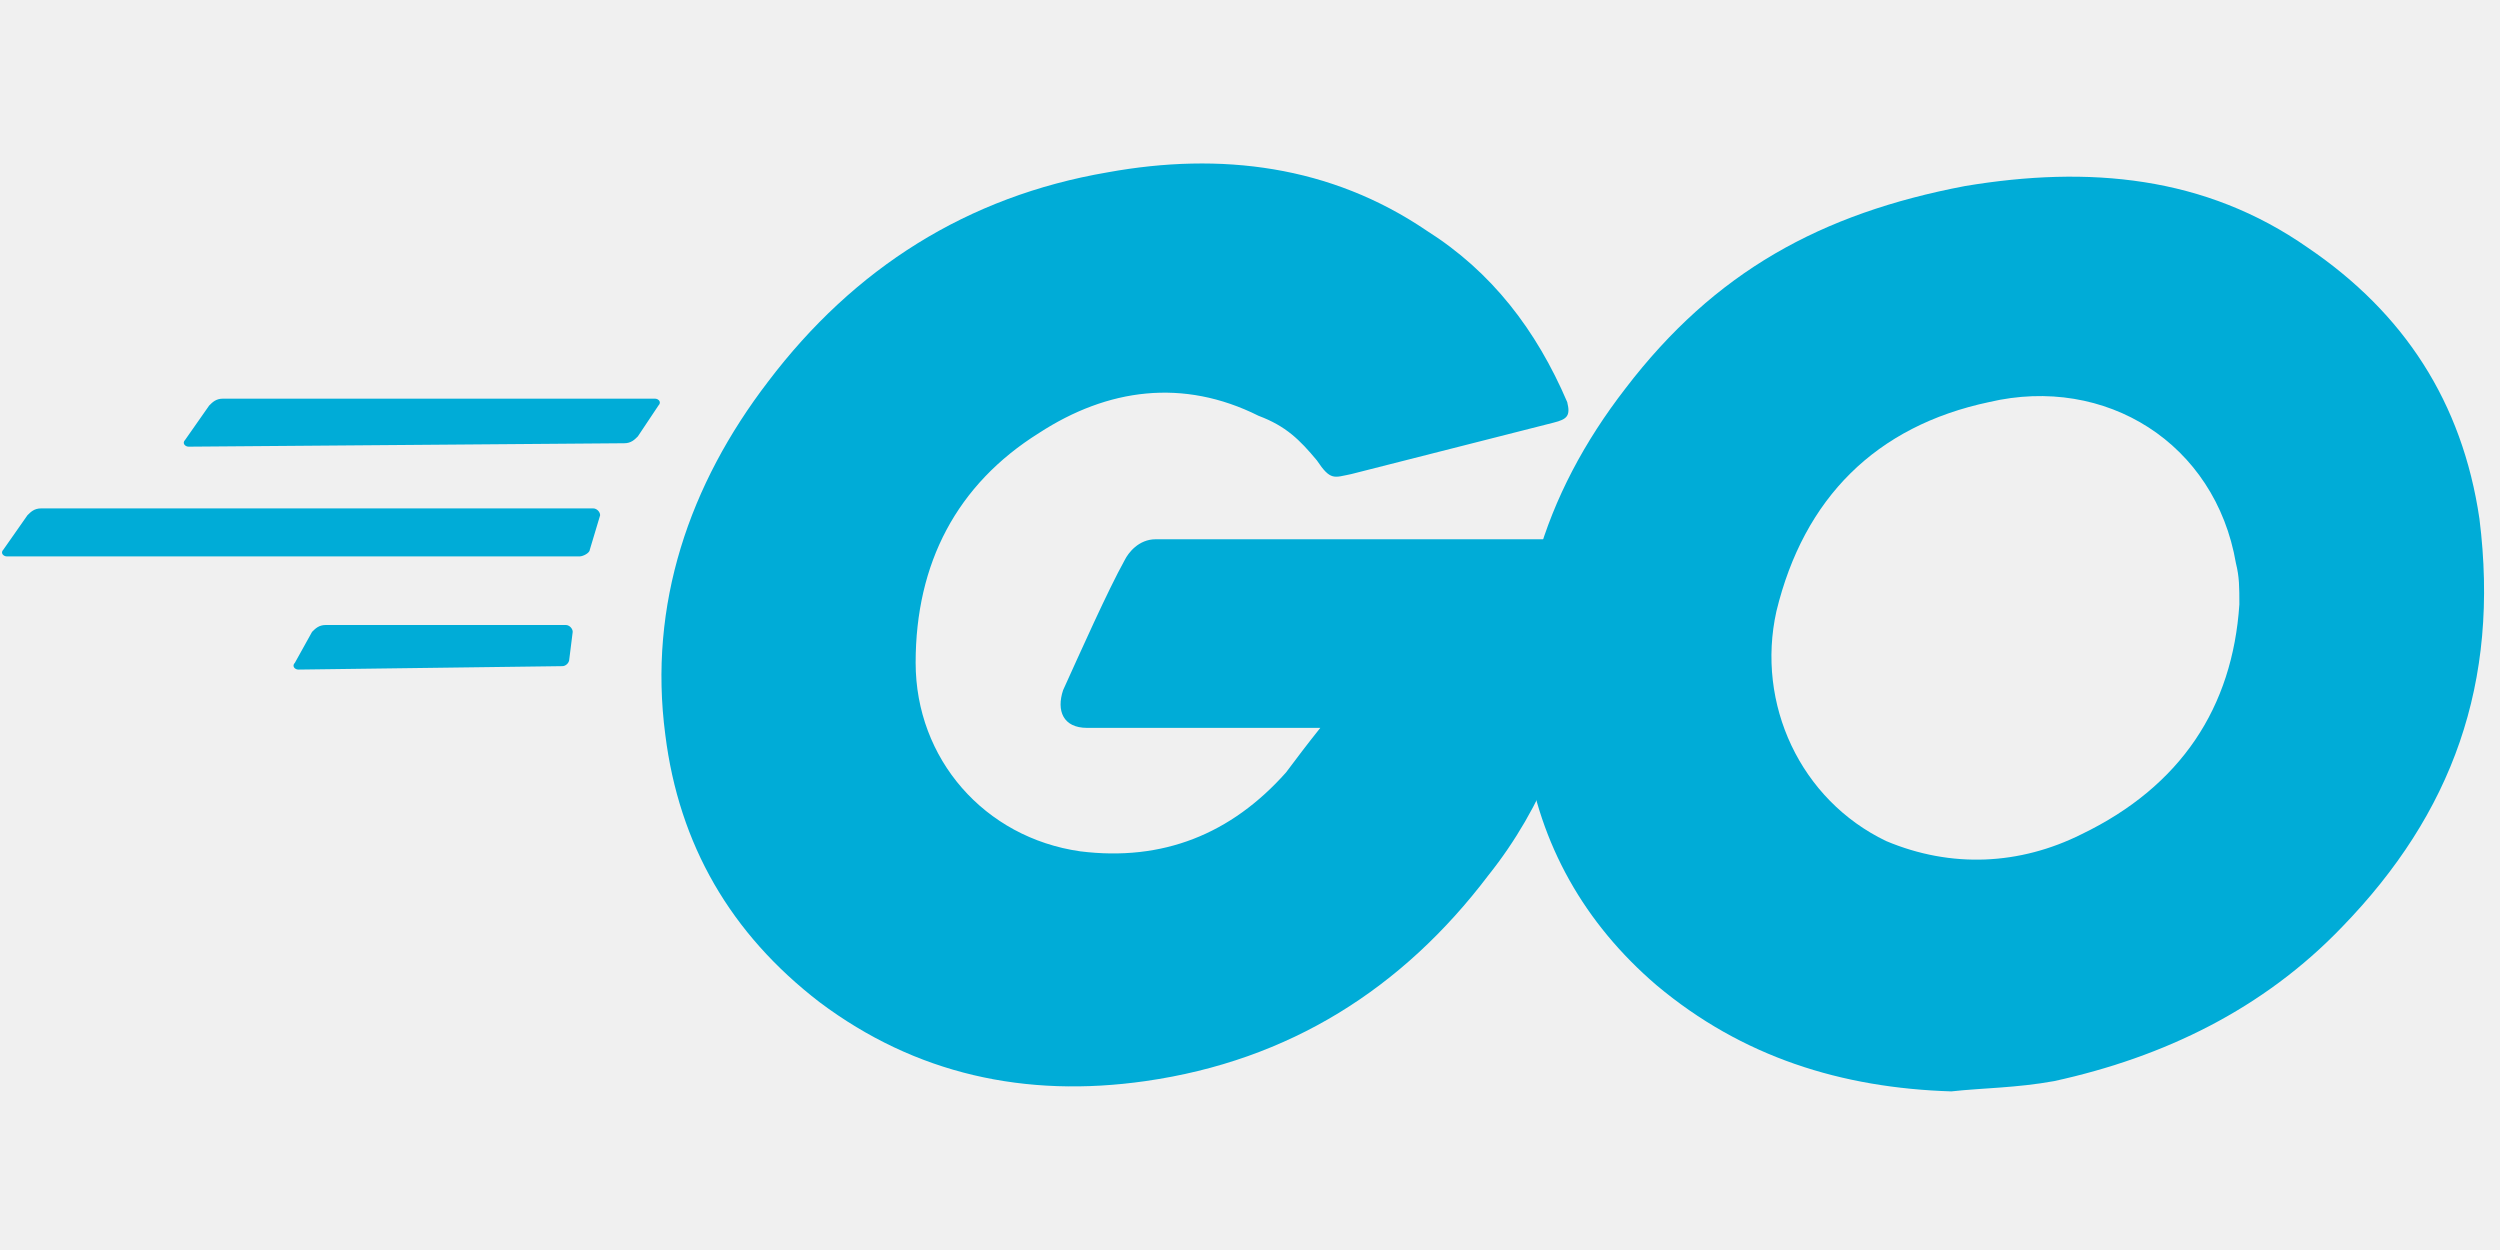
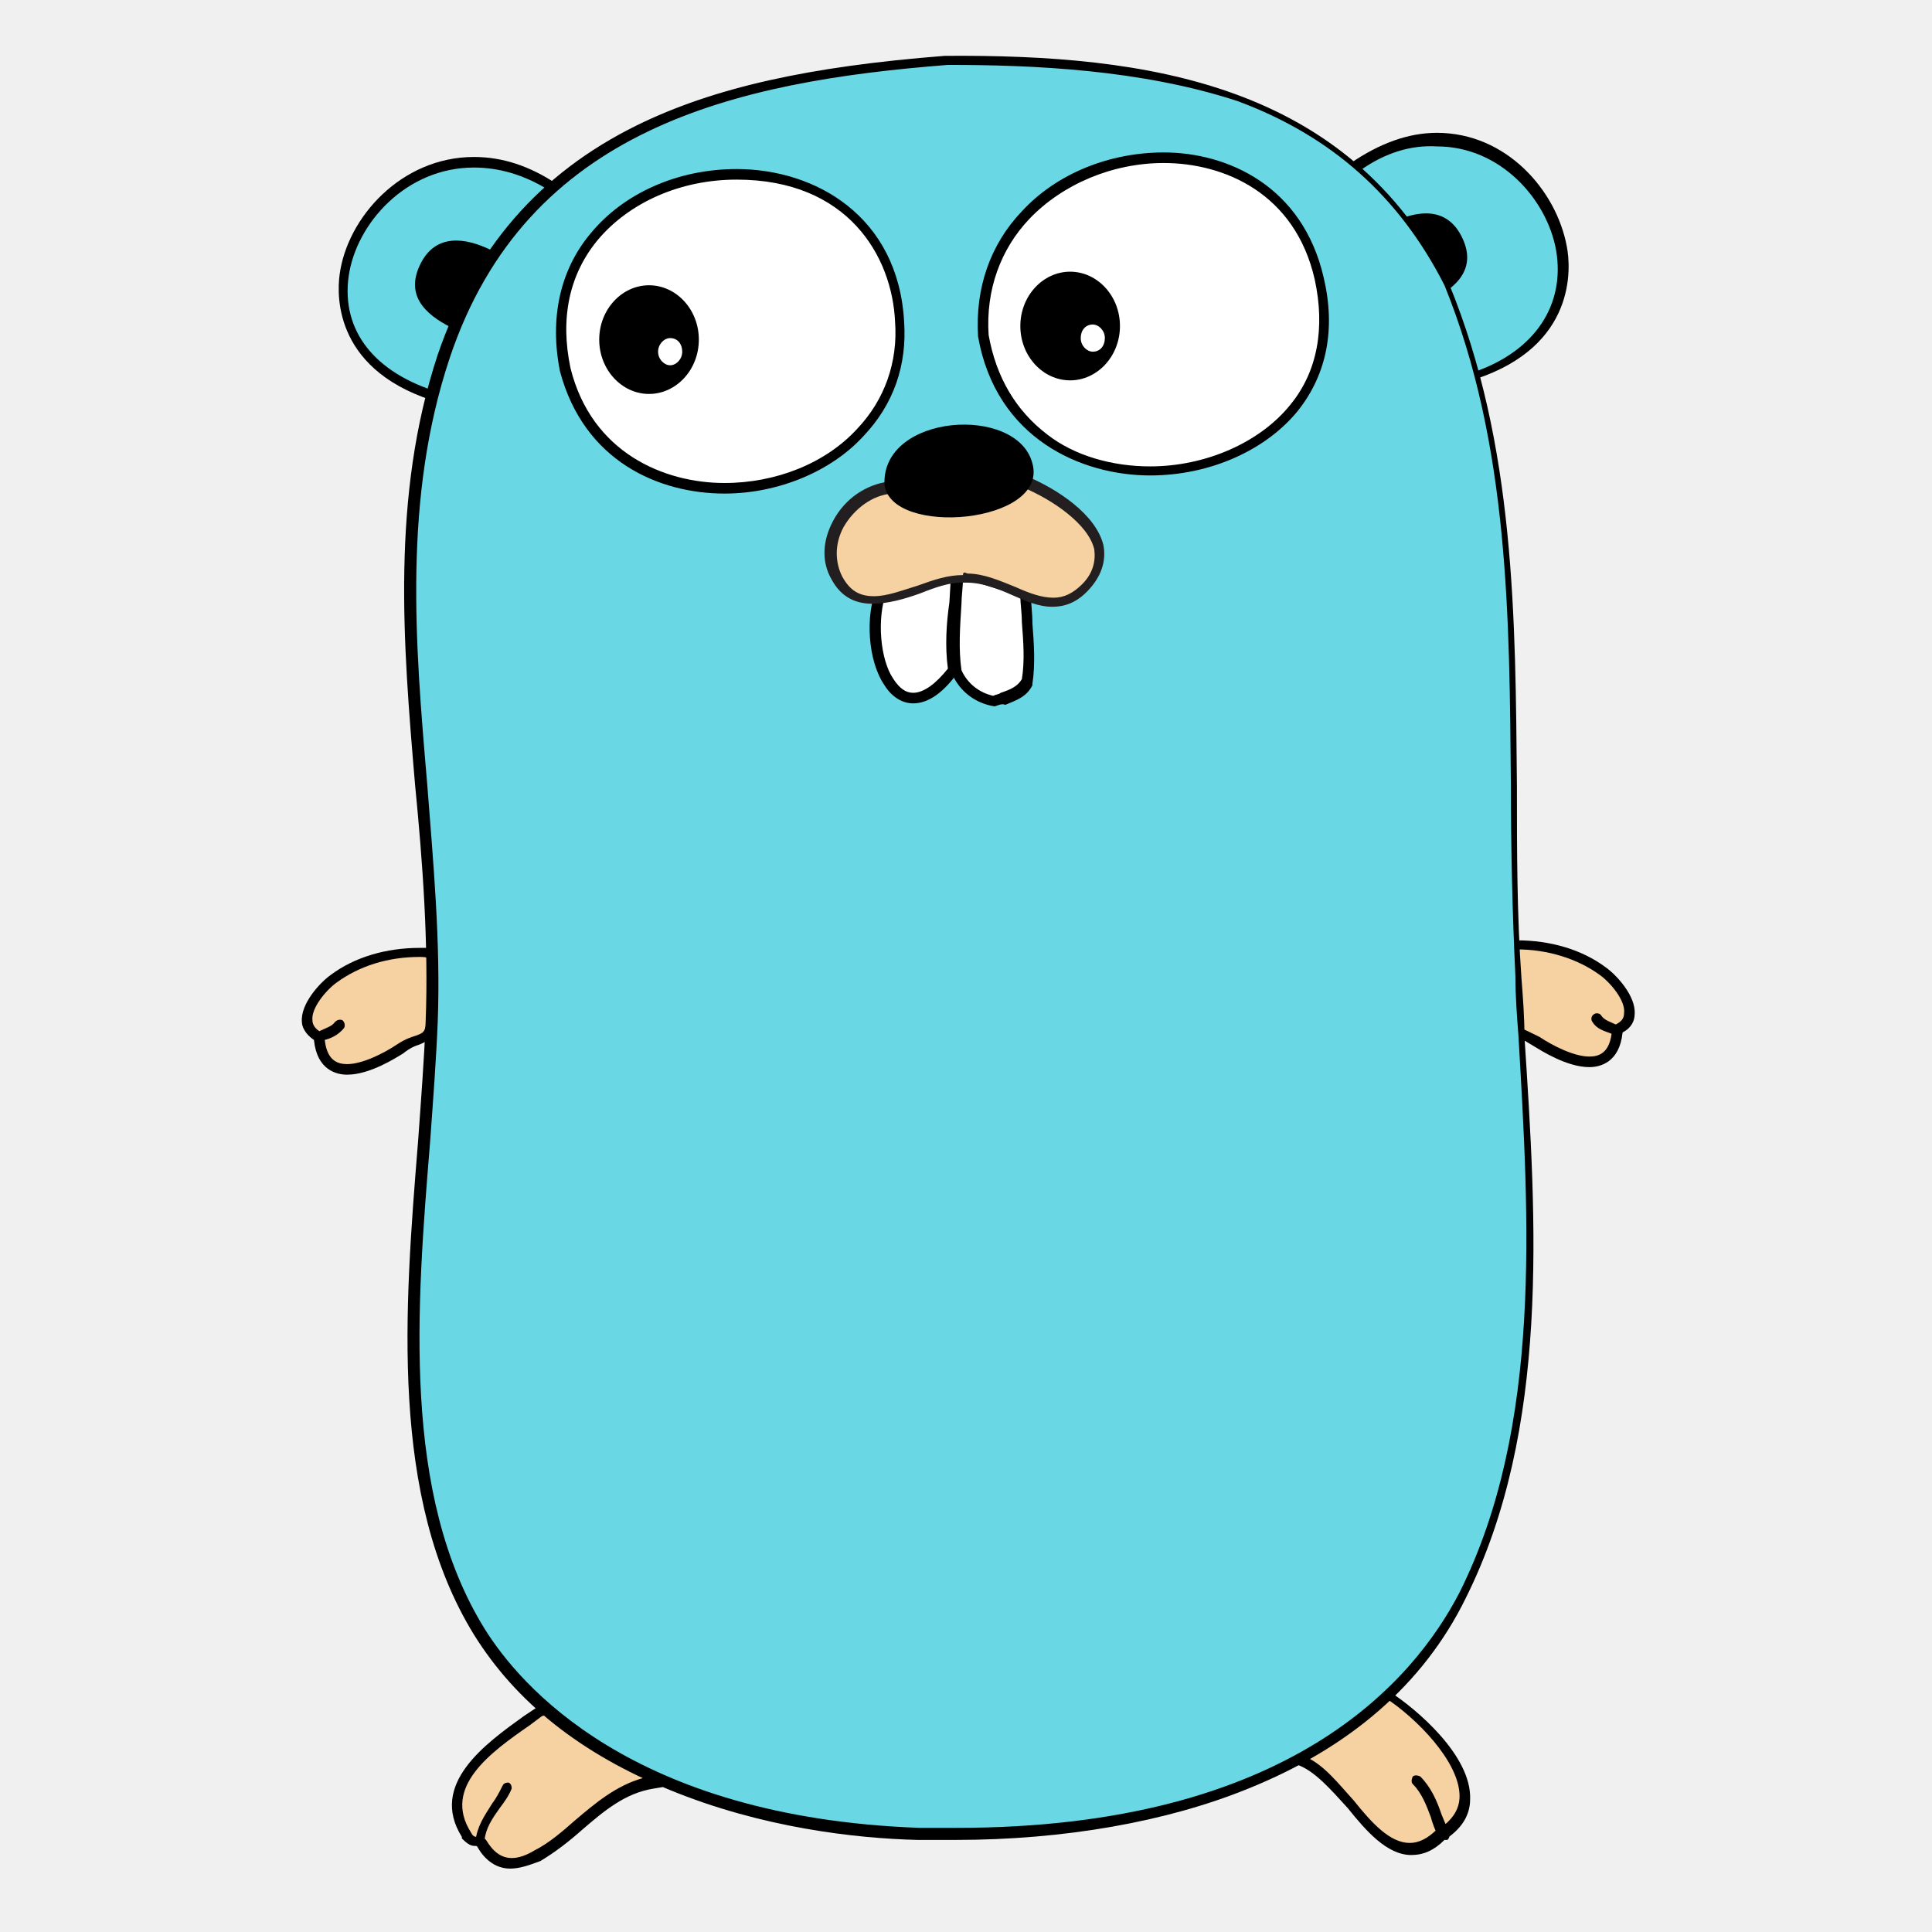
- <svg xmlns="http://www.w3.org/2000/svg" height="1250" viewBox="16.8 16.1 72.9 27.6" width="2500">
-   <switch>
-     <g fill="#00acd7">
-       <path d="m22.3 24.7c-.1 0-.2-.1-.1-.2l.7-1c.1-.1.2-.2.4-.2h12.6c.1 0 .2.1.1.2l-.6.9c-.1.1-.2.2-.4.2zm-5.3 3.2c-.1 0-.2-.1-.1-.2l.7-1c.1-.1.2-.2.4-.2h16.1c.1 0 .2.1.2.2l-.3 1c0 .1-.2.2-.3.2zm8.5 3.3c-.1 0-.2-.1-.1-.2l.5-.9c.1-.1.2-.2.4-.2h7c.1 0 .2.1.2.2l-.1.8c0 .1-.1.2-.2.2zm36.6-7.2-5.9 1.5c-.5.1-.6.2-1-.4-.5-.6-.9-1-1.7-1.3-2.2-1.1-4.4-.8-6.4.5-2.4 1.5-3.6 3.8-3.6 6.7 0 2.8 2 5.1 4.8 5.5 2.4.3 4.4-.5 6-2.3.3-.4.6-.8 1-1.3h-6.8c-.7 0-.9-.5-.7-1.1.5-1.1 1.3-2.9 1.8-3.8.1-.2.4-.6.9-.6h12.8c-.1 1-.1 1.9-.2 2.9-.4 2.5-1.3 4.9-2.9 6.9-2.5 3.3-5.8 5.4-10 6-3.5.5-6.7-.2-9.5-2.3-2.6-2-4.1-4.6-4.5-7.8-.5-3.8.7-7.3 3-10.3 2.5-3.3 5.8-5.4 9.9-6.1 3.3-.6 6.5-.2 9.3 1.7 1.9 1.2 3.2 2.9 4.1 5 .1.4 0 .5-.4.6z" />
-       <path d="m73.7 43.5c-3.2-.1-6.1-1-8.6-3.1-2.1-1.8-3.4-4.1-3.8-6.8-.6-4 .5-7.5 2.9-10.6 2.6-3.4 5.7-5.1 9.9-5.9 3.6-.6 7-.3 10 1.8 2.8 1.9 4.5 4.5 5 7.9.6 4.8-.8 8.6-4 11.9-2.3 2.4-5.2 3.8-8.4 4.5-1.1.2-2.1.2-3 .3zm8.4-14.2c0-.5 0-.8-.1-1.2-.6-3.5-3.8-5.5-7.2-4.7-3.3.7-5.4 2.8-6.2 6.1-.6 2.7.7 5.5 3.2 6.7 1.9.8 3.9.7 5.7-.2 2.9-1.4 4.4-3.7 4.6-6.7z" />
-     </g>
-   </switch>
+ <svg xmlns="http://www.w3.org/2000/svg" xmlns:xlink="http://www.w3.org/1999/xlink" viewBox="0 0 128 128">
+   <defs>
+     <path id="go-original-a" d="M18.8 1h90.5v126H18.8z" />
+   </defs>
+   <clipPath id="go-original-b">
+     <use xlink:href="#go-original-a" overflow="visible" />
+   </clipPath>
+   <path fill-rule="evenodd" clip-rule="evenodd" fill="#F6D2A2" d="M21.1 68.7c.2 3.5 3.7 1.9 5.3.8 1.5-1.1 2-.2 2.1-2.3.1-1.4.2-2.7.2-4.1-2.3-.2-4.8.3-6.7 1.7-.9.7-2.8 3-.9 3.9" clip-path="url(#go-original-b)" />
+   <path d="M23 71.2c-.7 0-2-.3-2.2-2.3-.6-.4-.8-.9-.8-1.2-.1-1.2 1.2-2.6 1.9-3.1 1.6-1.2 3.7-1.8 5.9-1.8h1.3v.3c.1 1.1 0 2.2-.1 3.2 0 .3 0 .6-.1.9-.1 1.5-.4 1.7-1.1 2-.3.1-.6.2-1.1.6-.5.3-2.2 1.4-3.7 1.4zm4.8-7.8c-2.1 0-4 .6-5.5 1.7-.7.5-1.7 1.7-1.6 2.5 0 .3.2.6.6.8l.2.1v.2c.1 1.6.9 1.8 1.5 1.8 1 0 2.4-.7 3.3-1.3.6-.4 1-.5 1.3-.6.5-.2.6-.2.7-1.4 0-.3 0-.6.1-.9.1-.9.1-1.9.1-2.8-.3-.1-.5-.1-.7-.1z" clip-path="url(#go-original-b)" />
+   <path fill-rule="evenodd" clip-rule="evenodd" fill="#C6B198" d="M21.1 68.7c.5-.2 1.1-.3 1.4-.8" clip-path="url(#go-original-b)" />
+   <path d="M21.1 69c-.1 0-.3-.1-.3-.2-.1-.2 0-.4.2-.4.1 0 .2-.1.2-.1.4-.2.8-.3 1-.6.1-.1.3-.2.5-.1.1.1.2.3.1.5-.4.5-.9.7-1.3.8l-.2.1h-.2z" clip-path="url(#go-original-b)" />
+   <path fill-rule="evenodd" clip-rule="evenodd" fill="#6AD7E5" d="M29.3 26.4c-13.6-3.8-3.5-21.1 7.4-14l-7.4 14z" clip-path="url(#go-original-b)" />
+   <path d="M29.5 26.8l-.3-.1c-7-2-6.9-7-6.7-8.5.5-3.8 4.1-7.8 8.9-7.8 1.9 0 3.7.6 5.5 1.8l.3.2-7.7 14.4zm1.9-15.7c-4.5 0-7.8 3.7-8.3 7.2-.5 3.6 1.7 6.4 6 7.7l7.1-13.5c-1.5-.9-3.1-1.4-4.8-1.4z" clip-path="url(#go-original-b)" />
+   <path fill-rule="evenodd" clip-rule="evenodd" fill="#6AD7E5" d="M89.6 11.1c10.7-7.5 20.5 9.5 8 13.8l-8-13.8z" clip-path="url(#go-original-b)" />
+   <path d="M97.5 25.3L89.2 11l.3-.2c1.9-1.3 3.8-2 5.7-2 4.6 0 7.9 3.8 8.6 7.5.3 1.5.6 6.6-6 8.8l-.3.2zm-7.4-14l7.7 13.3c3.9-1.4 5.9-4.4 5.3-8-.6-3.4-3.7-6.9-7.9-6.9-1.7-.1-3.4.4-5.1 1.6z" clip-path="url(#go-original-b)" />
+   <path fill-rule="evenodd" clip-rule="evenodd" fill="#F6D2A2" d="M92 112.3c2.7 1.7 7.7 6.8 3.6 9.3-3.9 3.6-6.1-4-9.6-5 1.5-2 3.4-3.9 6-4.3" clip-path="url(#go-original-b)" />
+   <path d="M93.5 122.9c-1.6 0-3-1.6-4.2-3.1-1.1-1.2-2.2-2.5-3.4-2.9l-.5-.1.3-.4c1.2-1.7 3.2-3.9 6.2-4.4h.1l.1.1c1.7 1.1 5.4 4.2 5.3 7.1 0 1.1-.6 2-1.7 2.7-.7.7-1.4 1-2.2 1zm-7-6.5c1.2.5 2.2 1.8 3.2 2.9 1.2 1.5 2.4 2.8 3.7 2.8.6 0 1.2-.3 1.8-.9h.1c.9-.6 1.4-1.3 1.4-2.2 0-2.3-2.9-5.2-4.9-6.5-1.8.5-3.6 1.7-5.3 3.9zm9.1 5.5c-.1 0-.2-.1-.3-.2-.2-.4-.4-.9-.5-1.3-.3-.8-.6-1.6-1.2-2.2-.1-.1-.1-.3 0-.5.1-.1.3-.1.5 0 .7.7 1.1 1.6 1.4 2.5l.5 1.2c.1.2 0 .4-.1.5h-.3z" clip-path="url(#go-original-b)" />
+   <path fill-rule="evenodd" clip-rule="evenodd" fill="#F6D2A2" d="M43.2 118.1c-3.2.5-5 3.4-7.7 4.9-2.5 1.5-3.5-.5-3.7-.9-.4-.2-.4.2-1-.4-2.3-3.7 2.4-6.4 4.9-8.2 3.5-.8 5.7 2.2 7.5 4.6" clip-path="url(#go-original-b)" />
+   <path d="M33.8 123.8c-1.3 0-2-1.1-2.2-1.5h-.1c-.3 0-.5-.1-.9-.5v-.1c-2.2-3.5 1.6-6.2 4.1-8l.9-.6h.2c.4-.1.7-.1 1.1-.1 3 0 4.9 2.6 6.5 4.7l.5.7-.6.1c-1.9.3-3.3 1.5-4.7 2.7-.9.8-1.8 1.5-2.8 2.1-.8.3-1.4.5-2 .5zm-2.2-2.1c.1 0 .2 0 .4.1h.1l.1.1c.2.3.7 1.2 1.7 1.2.5 0 1-.2 1.5-.5 1-.5 1.9-1.3 2.7-2 1.3-1.1 2.7-2.3 4.5-2.8-1.5-2-3.3-4.2-5.8-4.2-.3 0-.6 0-.9.1l-.8.6c-2.6 1.8-5.8 4.1-3.9 7.1.1.2.2.3.4.3zm.2.7c-.2 0-.4-.2-.3-.4.1-1 .6-1.7 1.1-2.5.3-.4.5-.8.7-1.2.1-.2.3-.2.4-.2.2.1.2.3.2.4-.2.5-.5.9-.8 1.3-.5.7-.9 1.3-1 2.1 0 .4-.1.5-.3.5z" clip-path="url(#go-original-b)" />
+   <path fill-rule="evenodd" clip-rule="evenodd" d="M29.9 21.7c-1.8-.9-3.1-2.2-2-4.3 1-1.9 2.9-1.7 4.7-.8l-2.7 5.1zm64.9-1.8c1.8-.9 3.1-2.2 2-4.3-1-1.9-2.9-1.7-4.7-.8l2.7 5.1z" clip-path="url(#go-original-b)" />
+   <path fill-rule="evenodd" clip-rule="evenodd" fill="#F6D2A2" d="M107.1 68.2c-.2 3.5-3.7 1.9-5.3.8-1.5-1.1-2-.2-2.1-2.3-.1-1.4-.2-2.7-.2-4.1 2.3-.2 4.8.3 6.7 1.7 1 .8 2.8 3 .9 3.9" clip-path="url(#go-original-b)" />
+   <path d="M105.3 70.7c-1.5 0-3.2-1.1-3.7-1.4-.5-.3-.8-.5-1.1-.6-.8-.3-1-.5-1.1-2 0-.3 0-.6-.1-.9-.1-1-.2-2.1-.1-3.2v-.3h1.3c2.2 0 4.3.6 5.9 1.8.7.5 2 1.9 1.9 3.1 0 .4-.2.9-.8 1.2-.2 2-1.5 2.3-2.2 2.3zM99.8 63c0 .9 0 1.9.1 2.8 0 .3 0 .6.1.9.1 1.2.2 1.2.7 1.4.3.1.7.3 1.3.6.9.6 2.3 1.3 3.3 1.3.6 0 1.4-.2 1.5-1.8V68l.2-.1c.4-.2.6-.4.6-.8.1-.8-.9-2-1.6-2.5-1.5-1.1-3.5-1.7-5.5-1.7-.2.1-.4.1-.7.1z" clip-path="url(#go-original-b)" />
+   <path fill-rule="evenodd" clip-rule="evenodd" fill="#C6B198" d="M107.1 68.2c-.5-.2-1.1-.3-1.4-.8" clip-path="url(#go-original-b)" />
+   <path d="M107.1 68.6h-.1l-.2-.1c-.5-.2-1-.3-1.3-.8-.1-.1-.1-.4.1-.5.1-.1.4-.1.5.1.2.3.6.4 1 .6.1 0 .2.1.2.1.2.1.3.3.2.4-.1.1-.3.2-.4.2z" clip-path="url(#go-original-b)" />
+   <path fill-rule="evenodd" clip-rule="evenodd" fill="#6AD7E5" d="M62.8 4c13.6 0 26.3 1.9 33 15 6 14.6 3.8 30.4 4.8 45.9.8 13.3 2.5 28.6-3.6 40.9-6.5 12.9-22.7 16.2-36 15.7-10.5-.4-23.1-3.8-29.1-13.4-6.9-11.2-3.7-27.9-3.2-40.4.6-14.8-4-29.7.9-44.1C34.5 8.5 48.1 5.1 62.8 4" clip-path="url(#go-original-b)" />
+   <path d="M63.3 121.9h-2.5c-4.1-.1-10.3-.8-16.4-3.3-5.9-2.4-10.2-5.8-13-10.3-5.6-9.1-4.6-21.6-3.7-32.7.2-2.8.4-5.4.5-7.9.2-5.2-.2-10.6-.7-15.7-.8-9.4-1.6-19.1 1.5-28.5 2.4-7 6.7-12 13.2-15.2 5.1-2.5 11.4-3.9 20.4-4.6C76 3.6 89.3 5.5 96 18.8c4.4 10.7 4.4 22.2 4.5 33.3 0 4.2 0 8.5.3 12.7.1 1.3.2 2.6.2 3.9.8 12.2 1.7 26-3.9 37.2-2.8 5.7-7.7 9.9-14.4 12.6-5.4 2.2-12.2 3.4-19.4 3.4zM62.8 4.3c-14.1 1.1-27.9 4.2-33 19.4-3.1 9.3-2.3 18.9-1.5 28.2.4 5.2.9 10.5.7 15.8-.1 2.5-.3 5.1-.5 7.9-.9 11-1.9 23.4 3.6 32.3 2.3 3.7 9.7 12.5 28.8 13.2h2.5c22.1 0 30.3-9.8 33.3-15.6 5.5-11 4.6-24.8 3.9-36.9-.1-1.3-.2-2.6-.2-3.9-.2-4.2-.3-8.5-.3-12.7-.1-11-.1-22.5-4.4-33.1C92.7 13 88.2 9 82 6.7c-6.4-2.1-13.6-2.4-19.2-2.4z" clip-path="url(#go-original-b)" />
+   <path fill-rule="evenodd" clip-rule="evenodd" fill="#fff" d="M65.2 22.2c2.4 14.2 25.6 10.4 22.3-3.9-3-12.8-23.1-9.2-22.3 3.9" clip-path="url(#go-original-b)" />
+   <path d="M76.2 31.5c-4.5 0-10.2-2.4-11.4-9.2-.2-3.2.8-6.1 2.9-8.3 2.3-2.5 5.8-3.9 9.4-3.9 4.2 0 9.2 2.2 10.6 8.3.8 3.4.2 6.4-1.7 8.8-2.1 2.6-5.8 4.3-9.8 4.3zm-10.7-9.3c.5 2.8 1.8 5 3.9 6.6 1.8 1.4 4.3 2.1 6.8 2.1 3.7 0 7.3-1.6 9.3-4.1 1.8-2.2 2.3-5.1 1.6-8.3-1.3-5.7-6-7.7-10-7.7-3.4 0-6.7 1.4-8.9 3.7-1.9 2-2.9 4.7-2.7 7.7z" clip-path="url(#go-original-b)" />
+   <path fill-rule="evenodd" clip-rule="evenodd" fill="#fff" d="M37.5 24.5c3.2 12.3 22.9 9.2 22.2-3.2-.9-14.8-25.3-12-22.2 3.2" clip-path="url(#go-original-b)" />
+   <path d="M48 32.7c-4.3 0-9.3-2.1-10.9-8.1-.7-3.5 0-6.7 2-9.1 2.2-2.7 5.8-4.3 9.7-4.3 5.2 0 10.7 3.1 11.1 10.1.2 2.9-.7 5.5-2.7 7.6-2.1 2.3-5.6 3.8-9.2 3.8zm.8-20.8c-3.7 0-7.1 1.5-9.2 4-1.9 2.3-2.5 5.2-1.8 8.5C39.2 30 44 32 48 32c3.4 0 6.7-1.3 8.8-3.6 1.8-1.9 2.7-4.4 2.5-7.1-.2-4.3-3.1-9.4-10.5-9.4z" clip-path="url(#go-original-b)" />
+   <path fill-rule="evenodd" clip-rule="evenodd" fill="#fff" d="M68 39.2c0 1.8.4 3.9.1 5.9-.5.9-1.4 1-2.2 1.3-1.1-.2-2-.9-2.5-1.9-.3-2.2.1-4.4.2-6.6l4.4 1.3z" clip-path="url(#go-original-b)" />
+   <path d="M65.9 46.8c-1.3-.2-2.3-1-2.8-2.1-.2-1.6-.1-3.1 0-4.6.1-.7.1-1.4.1-2.1v-.4l5.1 1.6v.2c0 .6.1 1.2.1 1.9.1 1.3.2 2.7 0 4v.1c-.4.8-1.1 1-1.8 1.3-.2-.1-.4 0-.7.1zm-2.2-2.4c.4.9 1.2 1.5 2.1 1.7.2-.1.4-.1.5-.2.6-.2 1.1-.4 1.4-.9.2-1.2.1-2.5 0-3.8 0-.6-.1-1.2-.1-1.7l-3.8-1.2c0 .6-.1 1.2-.1 1.7-.1 1.6-.2 3 0 4.4z" clip-path="url(#go-original-b)" />
+   <path fill-rule="evenodd" clip-rule="evenodd" d="M46.3 22.5c0 2-1.5 3.6-3.3 3.6-1.8 0-3.3-1.6-3.3-3.6s1.5-3.6 3.3-3.6c1.8 0 3.3 1.6 3.3 3.6" clip-path="url(#go-original-b)" />
+   <path fill-rule="evenodd" clip-rule="evenodd" fill="#fff" d="M45.2 23.3c0 .5-.4.9-.8.9s-.8-.4-.8-.9.4-.9.8-.9c.5 0 .8.4.8.9" clip-path="url(#go-original-b)" />
+   <path fill-rule="evenodd" clip-rule="evenodd" d="M74.2 21.6c0 2-1.5 3.6-3.3 3.6-1.8 0-3.3-1.6-3.3-3.6s1.5-3.6 3.3-3.6c1.8 0 3.3 1.6 3.3 3.6" clip-path="url(#go-original-b)" />
+   <path fill-rule="evenodd" clip-rule="evenodd" fill="#fff" d="M73.2 22.4c0 .5-.3.9-.8.9-.4 0-.8-.4-.8-.9s.3-.9.8-.9c.4 0 .8.4.8.9M58.4 39c-1.5 3.5.8 10.6 4.8 5.4-.3-2.2.1-4.4.2-6.6l-5 1.2z" clip-path="url(#go-original-b)" />
+   <path d="M60.5 46.6c-.7 0-1.4-.4-1.9-1.2-1.1-1.6-1.3-4.6-.5-6.5l.1-.2 5.5-1.4v.4l-.1 2.2c-.1 1.5-.2 2.9 0 4.4v.1l-.1.1c-1 1.4-2 2.1-3 2.1zm-1.8-7.3c-.6 1.7-.4 4.4.5 5.7.4.6.8.9 1.3.9.7 0 1.5-.6 2.3-1.6-.2-1.5-.1-3 .1-4.4l.1-1.7-4.3 1.1z" clip-path="url(#go-original-b)" />
+   <path fill-rule="evenodd" clip-rule="evenodd" fill="#F6D2A2" d="M58.9 32.2c-2.7.2-4.9 3.5-3.5 6 1.9 3.4 6-.3 8.6 0 3 .1 5.4 3.2 7.8.6 2.7-2.9-1.2-5.7-4.1-7l-8.8.4z" clip-path="url(#go-original-b)" />
+   <path fill="#231F20" d="M69.7 40.2c-.9 0-1.8-.4-2.7-.8-.9-.4-1.9-.8-3-.8h-.3c-.8 0-1.7.3-2.7.7-1.1.4-2.2.7-3.2.7-1.2 0-2.1-.5-2.7-1.6-.7-1.2-.6-2.6.1-3.9.8-1.5 2.2-2.4 3.7-2.6l8.9-.4h.1c2.2.9 4.7 2.6 5.2 4.6.2 1-.1 2-.9 2.9-.8.9-1.6 1.2-2.5 1.2zM64.1 38c1.1 0 2.2.5 3.2.9.9.4 1.7.7 2.5.7.7 0 1.3-.3 1.9-.9.7-.7.9-1.5.8-2.3-.4-1.7-2.8-3.3-4.7-4.1l-8.7.4c-1.3.1-2.5 1-3.2 2.2-.6 1.1-.6 2.3-.1 3.3.5.9 1.1 1.3 2.1 1.3.9 0 1.9-.4 2.9-.7 1.1-.4 2-.7 3-.7 0-.2.1-.2.3-.1z" clip-path="url(#go-original-b)" />
+   <path fill-rule="evenodd" clip-rule="evenodd" d="M58.6 32.1c-.2-4.7 8.8-5.3 9.8-1.4 1.1 4-9.4 4.9-9.8 1.4" clip-path="url(#go-original-b)" />
</svg>
